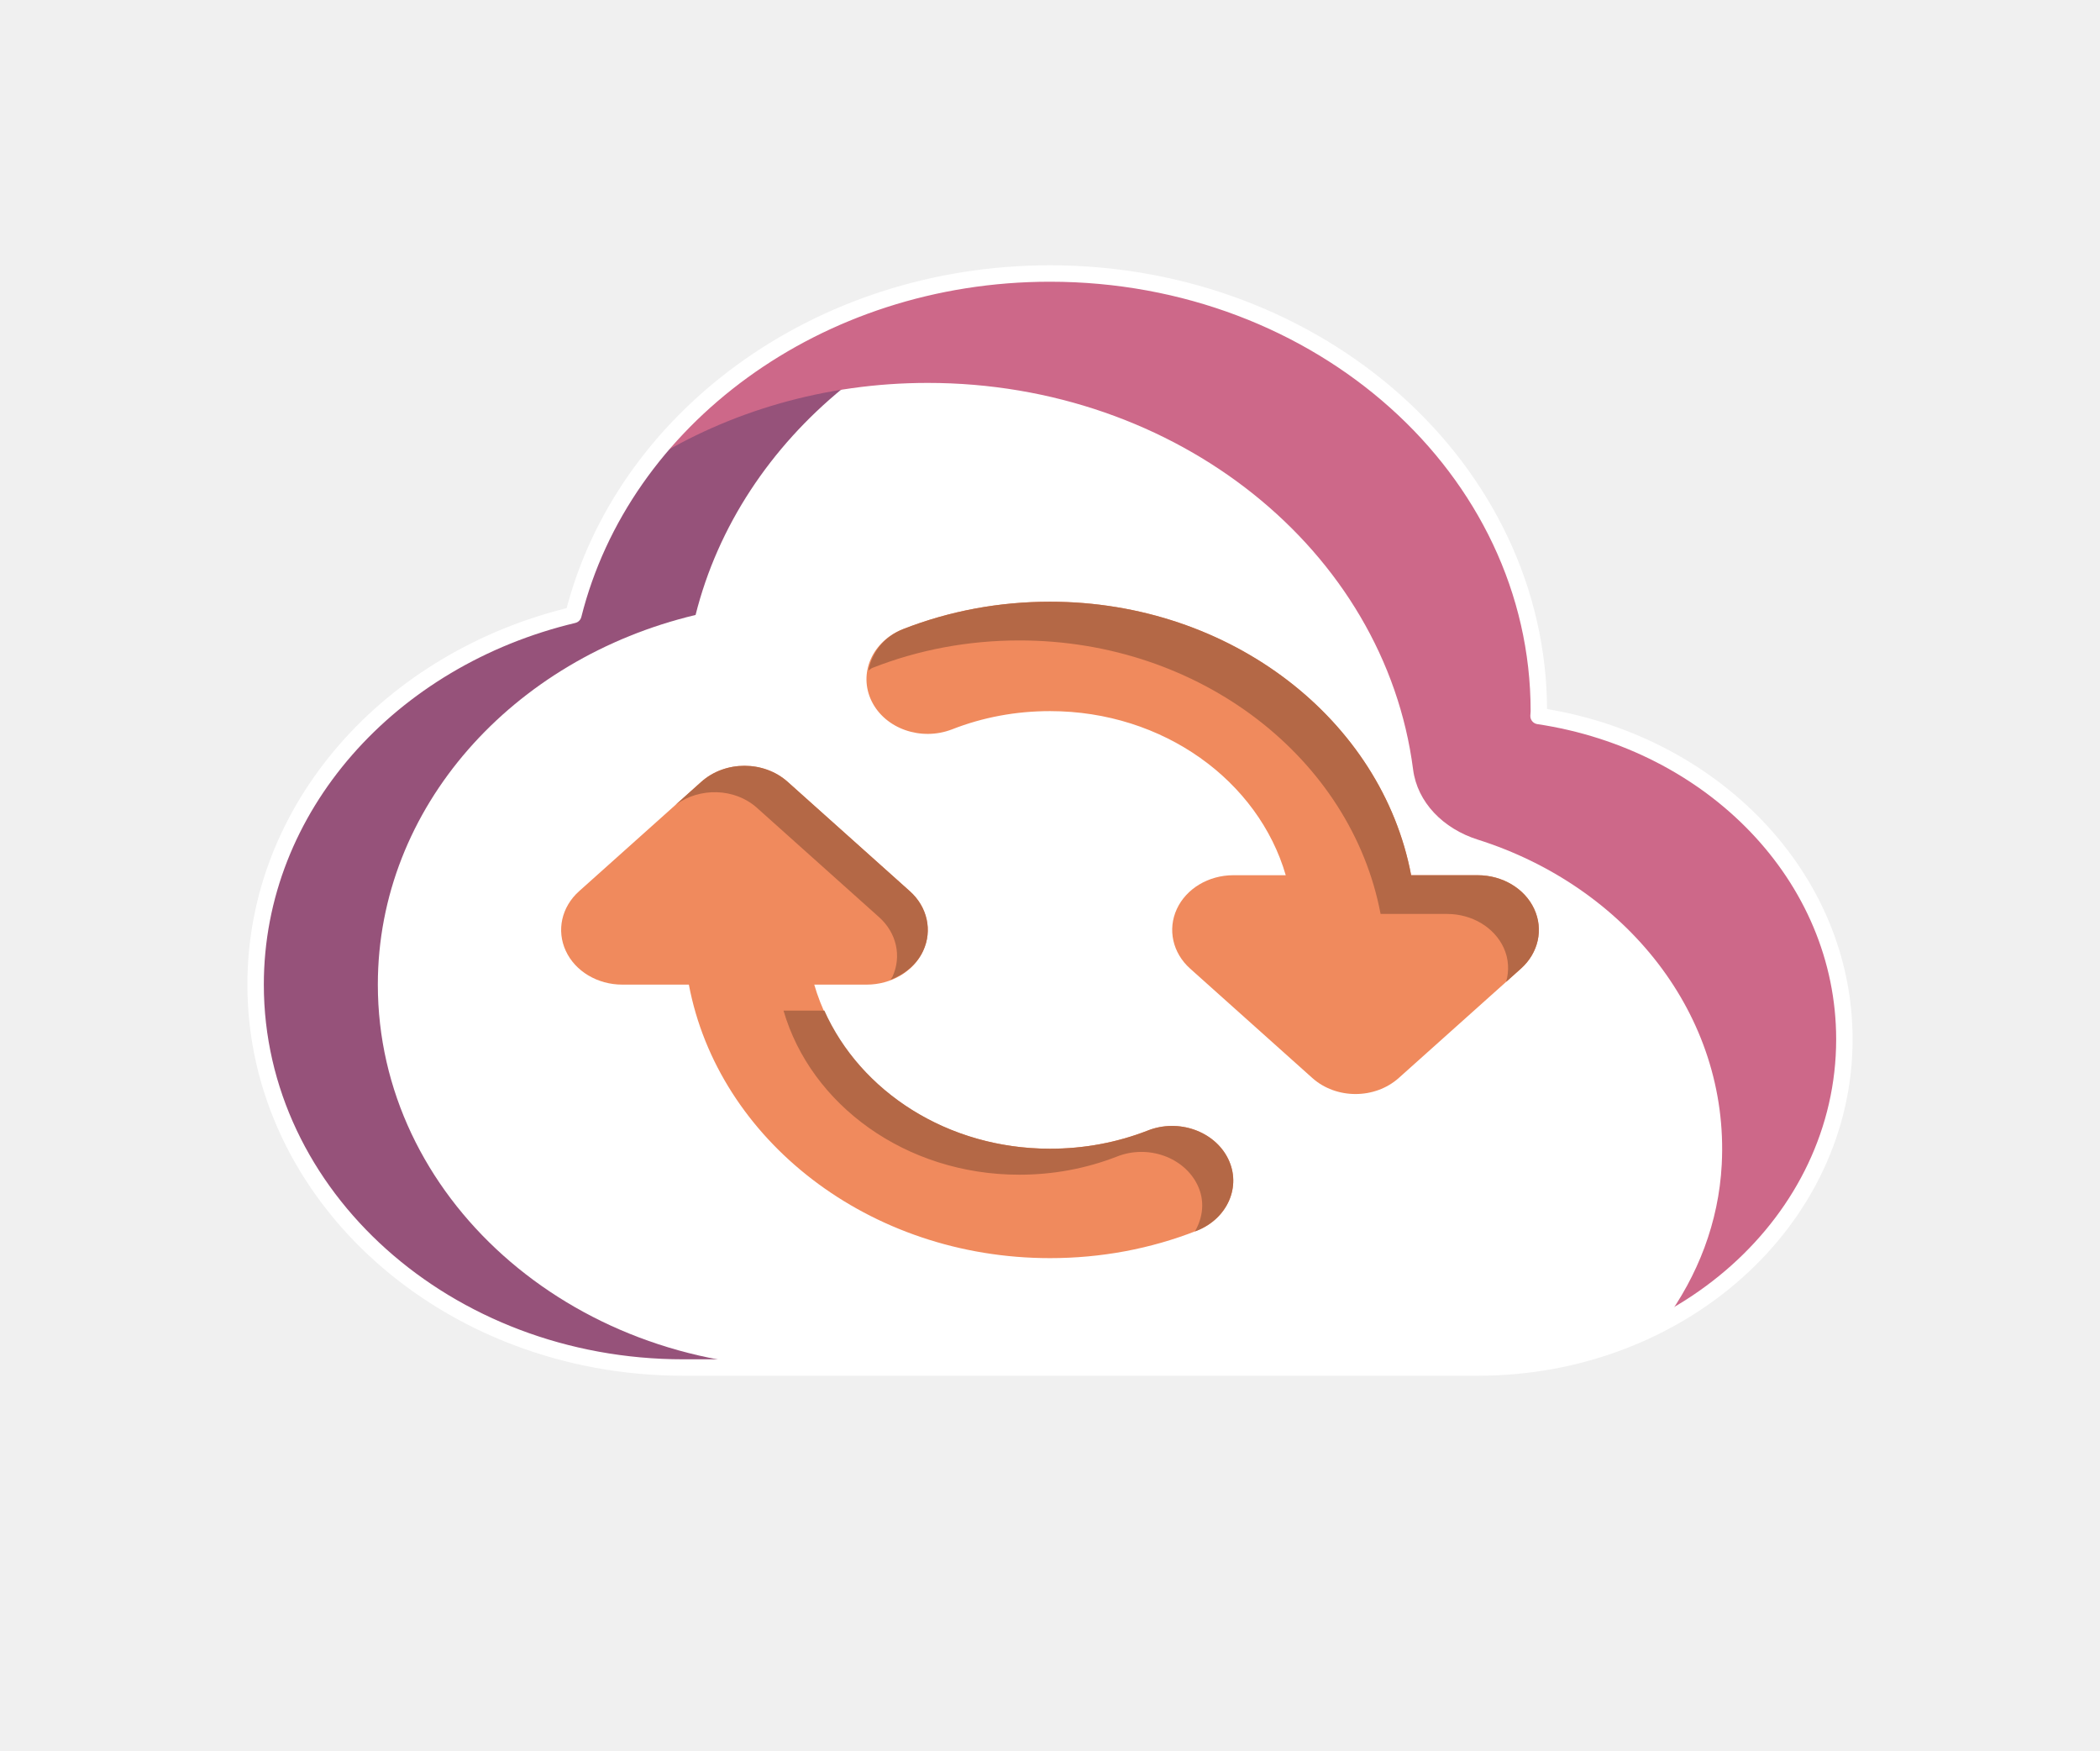
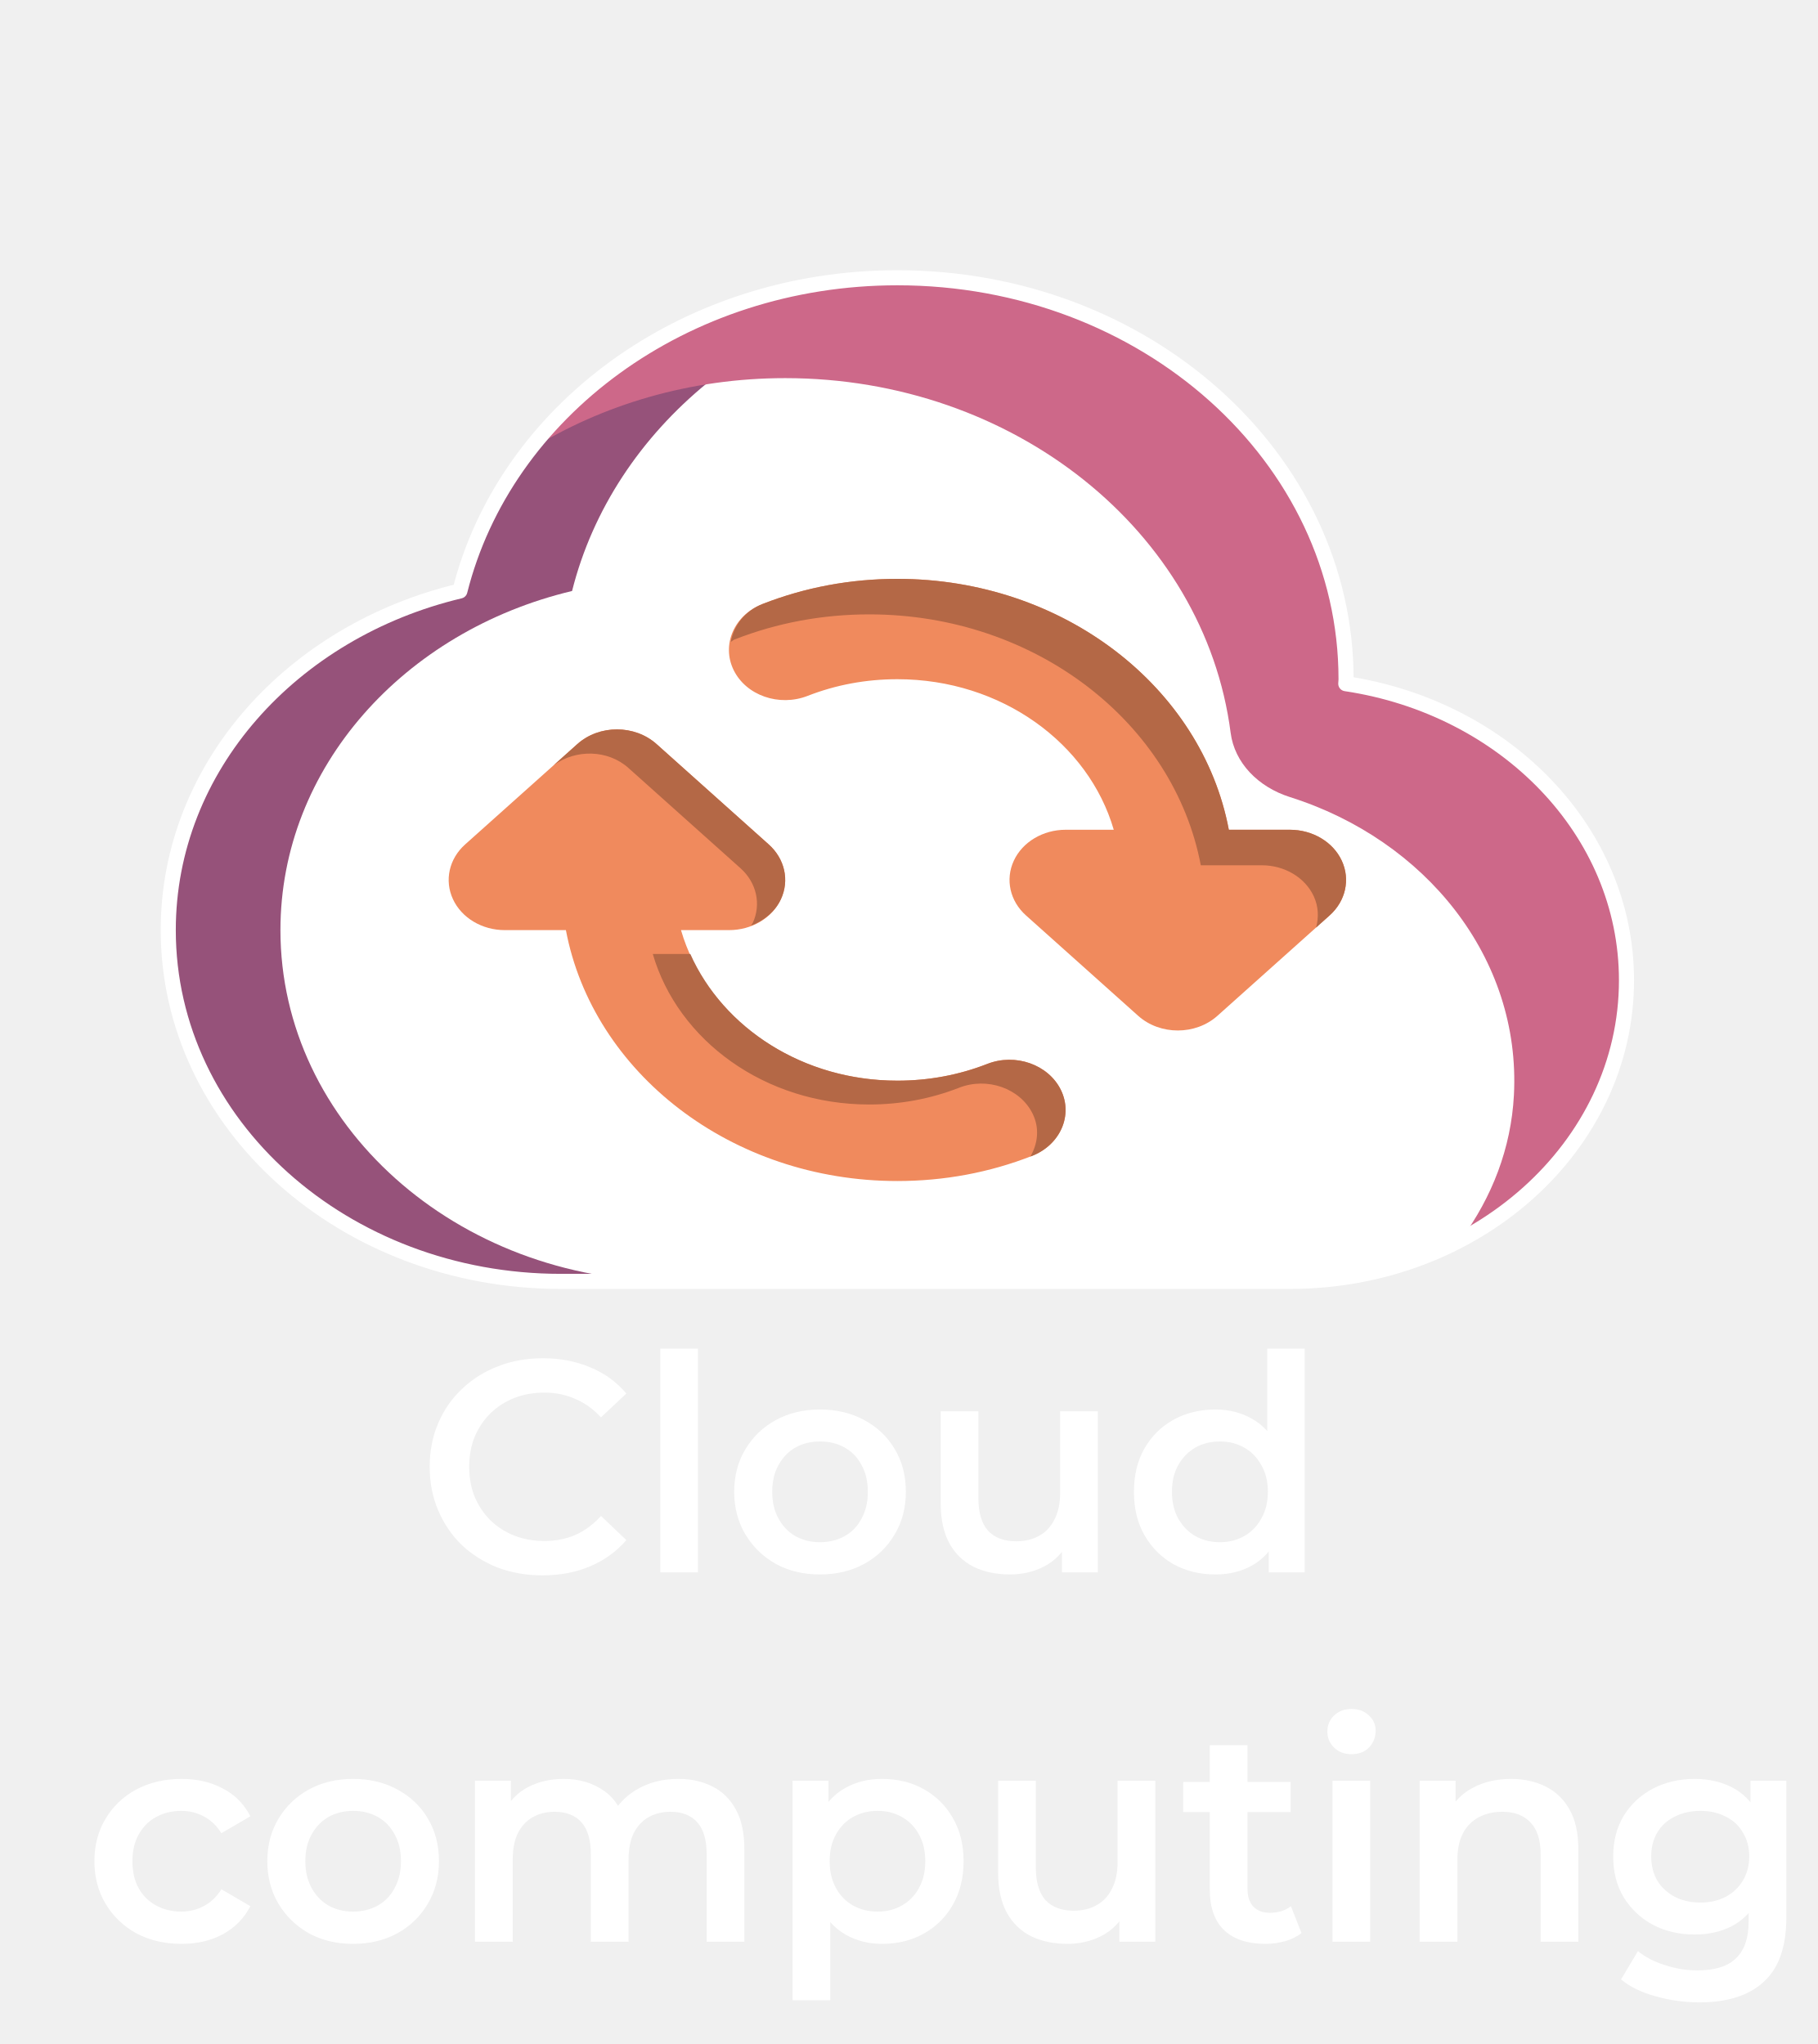
- <svg xmlns="http://www.w3.org/2000/svg" width="120" height="100" viewBox="0 0 238 213" fill="none">
+ <svg xmlns="http://www.w3.org/2000/svg" width="80" height="90" viewBox="0 0 241 264" fill="none">
  <path d="M178.463 87.124C178.47 86.924 178.5 86.731 178.5 86.531C178.5 57.124 151.859 33.281 119 33.281C90.633 33.281 66.952 51.06 60.987 74.83C38.734 80.128 22.312 98.226 22.312 119.812C22.312 145.546 45.622 166.406 74.375 166.406H171.062C195.71 166.406 215.688 148.528 215.688 126.469C215.688 106.673 199.578 90.285 178.463 87.124Z" fill="white" />
  <path d="M37.188 119.812C37.188 98.226 53.609 80.128 75.862 74.83C81.299 53.17 101.455 36.536 126.445 33.74C123.998 33.468 121.529 33.281 119 33.281C90.633 33.281 66.952 51.06 60.987 74.83C38.734 80.128 22.312 98.226 22.312 119.812C22.312 145.546 45.622 166.406 74.375 166.406H89.25C60.497 166.406 37.188 145.546 37.188 119.812Z" fill="#96527A" />
-   <path d="M178.463 87.124C178.47 86.924 178.5 86.731 178.5 86.531C178.5 57.124 151.859 33.281 119 33.281C98.815 33.281 81.039 42.314 70.292 56.072C79.894 50.102 91.541 46.594 104.125 46.594C134.418 46.594 159.743 66.922 163.194 93.633C163.707 97.621 166.838 100.829 171.063 102.167C189.024 107.845 201.713 123.487 200.761 141.698C200.389 148.754 197.845 155.244 193.777 160.802C206.882 153.839 215.688 141.093 215.688 126.469C215.688 106.673 199.578 90.285 178.463 87.124Z" fill="#CD6889" />
+   <path d="M178.463 87.124C178.47 86.924 178.5 86.731 178.5 86.531C178.5 57.124 151.859 33.281 119 33.281C98.815 33.281 81.039 42.314 70.292 56.072C79.894 50.102 91.541 46.594 104.125 46.594C134.418 46.594 159.743 66.922 163.194 93.633C163.707 97.621 166.838 100.829 171.063 102.167C189.024 107.845 201.713 123.487 200.76 141.698C200.389 148.754 197.845 155.244 193.777 160.802C206.882 153.839 215.688 141.093 215.688 126.469C215.688 106.673 199.578 90.285 178.463 87.124Z" fill="#CD6889" />
  <path d="M178.463 87.124C178.47 86.924 178.5 86.731 178.5 86.531C178.5 57.124 151.859 33.281 119 33.281C90.633 33.281 66.952 51.06 60.987 74.83C38.734 80.128 22.312 98.226 22.312 119.812C22.312 145.546 45.622 166.406 74.375 166.406H171.062C195.71 166.406 215.688 148.528 215.688 126.469C215.688 106.673 199.578 90.285 178.463 87.124Z" stroke="white" stroke-width="2" stroke-miterlimit="10" stroke-linecap="round" stroke-linejoin="round" />
  <path d="M76.554 95.138C79.462 92.535 84.163 92.535 87.071 95.138L101.946 108.45C104.073 110.354 104.713 113.216 103.56 115.706C102.414 118.195 99.692 119.812 96.687 119.812H90.306C93.631 131.268 105.174 139.781 119 139.781C123.135 139.781 127.137 139.036 130.893 137.571C134.648 136.08 139.037 137.645 140.68 141.006C142.331 144.374 140.606 148.301 136.843 149.766C131.205 151.975 125.195 153.094 119 153.094C96.933 153.094 78.607 138.67 75.044 119.812H66.937C63.933 119.812 61.211 118.195 60.065 115.706C58.912 113.216 59.552 110.354 61.679 108.45L76.554 95.138Z" fill="#F08A5D" />
  <path d="M134.44 110.607C135.586 108.124 138.308 106.5 141.312 106.5H147.694C144.369 95.051 132.826 86.531 119 86.531C114.85 86.531 110.841 87.277 107.085 88.748C103.307 90.212 98.934 88.681 97.29 85.32C95.639 81.952 97.357 78.025 101.12 76.553C106.765 74.344 112.79 73.219 119 73.219C141.067 73.219 159.393 87.643 162.956 106.5H171.062C174.067 106.5 176.789 108.124 177.935 110.607C179.088 113.096 178.448 115.959 176.321 117.862L161.446 131.175C159.995 132.473 158.091 133.125 156.187 133.125C154.283 133.125 152.379 132.473 150.929 131.175L136.054 117.862C133.927 115.959 133.287 113.096 134.44 110.607Z" fill="#F08A5D" />
  <path d="M83.33 98.299L98.205 111.612C100.332 113.516 100.971 116.378 99.819 118.867C99.759 118.994 99.648 119.094 99.581 119.22C101.328 118.548 102.801 117.35 103.56 115.706C104.713 113.216 104.073 110.354 101.946 108.45L87.071 95.138C84.163 92.535 79.462 92.535 76.554 95.138L73.438 97.927C76.353 95.797 80.608 95.863 83.33 98.299Z" fill="#B46846" />
-   <path d="M140.68 141.006C139.029 137.645 134.641 136.087 130.893 137.571C127.137 139.036 123.135 139.781 119 139.781C106.49 139.781 95.921 132.779 91.541 122.974H86.565C89.89 134.43 101.433 142.943 115.259 142.943C119.394 142.943 123.396 142.197 127.152 140.733C130.907 139.242 135.296 140.806 136.939 144.168C137.876 146.078 137.631 148.122 136.642 149.839C136.709 149.812 136.776 149.799 136.843 149.772C140.606 148.295 142.331 144.367 140.68 141.006Z" fill="#B46846" />
+   <path d="M140.68 141.006C139.029 137.644 134.641 136.087 130.893 137.571C127.137 139.036 123.135 139.781 119 139.781C106.49 139.781 95.921 132.779 91.541 122.974H86.565C89.89 134.43 101.433 142.943 115.259 142.943C119.394 142.943 123.396 142.197 127.152 140.733C130.907 139.242 135.296 140.806 136.939 144.168C137.876 146.078 137.631 148.121 136.642 149.839C136.709 149.812 136.776 149.799 136.843 149.772C140.606 148.294 142.331 144.367 140.68 141.006Z" fill="#B46846" />
  <path d="M177.935 110.607C176.789 108.124 174.067 106.5 171.063 106.5H162.956C159.401 87.643 141.075 73.219 119 73.219C112.79 73.219 106.765 74.344 101.12 76.553C98.733 77.492 97.305 79.442 96.903 81.579C97.089 81.493 97.208 81.339 97.401 81.266C103.054 79.05 109.071 77.931 115.281 77.931C137.348 77.931 155.674 92.356 159.237 111.213H167.344C170.349 111.213 173.071 112.837 174.216 115.32C174.841 116.671 174.9 118.115 174.521 119.473L176.328 117.856C178.448 115.959 179.088 113.096 177.935 110.607Z" fill="#B46846" />
+   <path d="M71.939 205.4C69.805 205.4 67.819 205.053 65.979 204.36C64.165 203.64 62.579 202.64 61.219 201.36C59.885 200.053 58.845 198.52 58.099 196.76C57.352 195 56.979 193.08 56.979 191C56.979 188.92 57.352 187 58.099 185.24C58.845 183.48 59.899 181.96 61.259 180.68C62.619 179.373 64.205 178.373 66.019 177.68C67.832 176.96 69.819 176.6 71.979 176.6C74.272 176.6 76.365 177 78.259 177.8C80.152 178.573 81.752 179.733 83.059 181.28L79.699 184.44C78.685 183.347 77.552 182.533 76.299 182C75.045 181.44 73.685 181.16 72.219 181.16C70.752 181.16 69.405 181.4 68.179 181.88C66.979 182.36 65.925 183.04 65.019 183.92C64.139 184.8 63.445 185.84 62.939 187.04C62.459 188.24 62.219 189.56 62.219 191C62.219 192.44 62.459 193.76 62.939 194.96C63.445 196.16 64.139 197.2 65.019 198.08C65.925 198.96 66.979 199.64 68.179 200.12C69.405 200.6 70.752 200.84 72.219 200.84C73.685 200.84 75.045 200.573 76.299 200.04C77.552 199.48 78.685 198.64 79.699 197.52L83.059 200.72C81.752 202.24 80.152 203.4 78.259 204.2C76.365 205 74.259 205.4 71.939 205.4ZM87.561 205V175.32H92.561V205H87.561ZM108.724 205.28C106.537 205.28 104.59 204.813 102.884 203.88C101.177 202.92 99.83 201.613 98.844 199.96C97.857 198.307 97.364 196.427 97.364 194.32C97.364 192.187 97.857 190.307 98.844 188.68C99.83 187.027 101.177 185.733 102.884 184.8C104.59 183.867 106.537 183.4 108.724 183.4C110.937 183.4 112.897 183.867 114.604 184.8C116.337 185.733 117.684 187.013 118.644 188.64C119.63 190.267 120.124 192.16 120.124 194.32C120.124 196.427 119.63 198.307 118.644 199.96C117.684 201.613 116.337 202.92 114.604 203.88C112.897 204.813 110.937 205.28 108.724 205.28ZM108.724 201C109.95 201 111.044 200.733 112.004 200.2C112.964 199.667 113.71 198.893 114.244 197.88C114.804 196.867 115.084 195.68 115.084 194.32C115.084 192.933 114.804 191.747 114.244 190.76C113.71 189.747 112.964 188.973 112.004 188.44C111.044 187.907 109.964 187.64 108.764 187.64C107.537 187.64 106.444 187.907 105.484 188.44C104.55 188.973 103.804 189.747 103.244 190.76C102.684 191.747 102.404 192.933 102.404 194.32C102.404 195.68 102.684 196.867 103.244 197.88C103.804 198.893 104.55 199.667 105.484 200.2C106.444 200.733 107.524 201 108.724 201ZM133.945 205.28C132.132 205.28 130.532 204.947 129.145 204.28C127.758 203.587 126.678 202.547 125.905 201.16C125.132 199.747 124.745 197.973 124.745 195.84V183.64H129.745V195.16C129.745 197.08 130.172 198.52 131.025 199.48C131.905 200.413 133.145 200.88 134.745 200.88C135.918 200.88 136.932 200.64 137.785 200.16C138.665 199.68 139.345 198.96 139.825 198C140.332 197.04 140.585 195.853 140.585 194.44V183.64H145.585V205H140.825V199.24L141.665 201C140.945 202.387 139.892 203.453 138.505 204.2C137.118 204.92 135.598 205.28 133.945 205.28ZM161.172 205.28C159.118 205.28 157.265 204.827 155.612 203.92C153.985 202.987 152.705 201.707 151.772 200.08C150.838 198.453 150.372 196.533 150.372 194.32C150.372 192.107 150.838 190.187 151.772 188.56C152.705 186.933 153.985 185.667 155.612 184.76C157.265 183.853 159.118 183.4 161.172 183.4C162.958 183.4 164.558 183.8 165.972 184.6C167.385 185.373 168.505 186.56 169.332 188.16C170.158 189.76 170.572 191.813 170.572 194.32C170.572 196.8 170.172 198.853 169.372 200.48C168.572 202.08 167.465 203.28 166.052 204.08C164.638 204.88 163.012 205.28 161.172 205.28ZM161.772 201C162.972 201 164.038 200.733 164.972 200.2C165.932 199.667 166.692 198.893 167.252 197.88C167.838 196.867 168.132 195.68 168.132 194.32C168.132 192.933 167.838 191.747 167.252 190.76C166.692 189.747 165.932 188.973 164.972 188.44C164.038 187.907 162.972 187.64 161.772 187.64C160.572 187.64 159.492 187.907 158.532 188.44C157.598 188.973 156.838 189.747 156.252 190.76C155.692 191.747 155.412 192.933 155.412 194.32C155.412 195.68 155.692 196.867 156.252 197.88C156.838 198.893 157.598 199.667 158.532 200.2C159.492 200.733 160.572 201 161.772 201ZM168.252 205V199.96L168.452 194.28L168.052 188.6V175.32H173.012V205H168.252ZM24.08 254.28C21.84 254.28 19.84 253.813 18.08 252.88C16.347 251.92 14.987 250.613 14 248.96C13.013 247.307 12.52 245.427 12.52 243.32C12.52 241.187 13.013 239.307 14 237.68C14.987 236.027 16.347 234.733 18.08 233.8C19.84 232.867 21.84 232.4 24.08 232.4C26.16 232.4 27.987 232.827 29.56 233.68C31.16 234.507 32.373 235.733 33.2 237.36L29.36 239.6C28.72 238.587 27.933 237.84 27 237.36C26.093 236.88 25.107 236.64 24.04 236.64C22.813 236.64 21.707 236.907 20.72 237.44C19.733 237.973 18.96 238.747 18.4 239.76C17.84 240.747 17.56 241.933 17.56 243.32C17.56 244.707 17.84 245.907 18.4 246.92C18.96 247.907 19.733 248.667 20.72 249.2C21.707 249.733 22.813 250 24.04 250C25.107 250 26.093 249.76 27 249.28C27.933 248.8 28.72 248.053 29.36 247.04L33.2 249.28C32.373 250.88 31.16 252.12 29.56 253C27.987 253.853 26.16 254.28 24.08 254.28ZM46.81 254.28C44.623 254.28 42.676 253.813 40.97 252.88C39.263 251.92 37.916 250.613 36.93 248.96C35.943 247.307 35.45 245.427 35.45 243.32C35.45 241.187 35.943 239.307 36.93 237.68C37.916 236.027 39.263 234.733 40.97 233.8C42.676 232.867 44.623 232.4 46.81 232.4C49.023 232.4 50.983 232.867 52.69 233.8C54.423 234.733 55.77 236.013 56.73 237.64C57.716 239.267 58.21 241.16 58.21 243.32C58.21 245.427 57.716 247.307 56.73 248.96C55.77 250.613 54.423 251.92 52.69 252.88C50.983 253.813 49.023 254.28 46.81 254.28ZM46.81 250C48.036 250 49.13 249.733 50.09 249.2C51.05 248.667 51.796 247.893 52.33 246.88C52.89 245.867 53.17 244.68 53.17 243.32C53.17 241.933 52.89 240.747 52.33 239.76C51.796 238.747 51.05 237.973 50.09 237.44C49.13 236.907 48.05 236.64 46.85 236.64C45.623 236.64 44.53 236.907 43.57 237.44C42.636 237.973 41.89 238.747 41.33 239.76C40.77 240.747 40.49 241.933 40.49 243.32C40.49 244.68 40.77 245.867 41.33 246.88C41.89 247.893 42.636 248.667 43.57 249.2C44.53 249.733 45.61 250 46.81 250ZM89.951 232.4C91.658 232.4 93.164 232.733 94.471 233.4C95.804 234.067 96.844 235.093 97.591 236.48C98.338 237.84 98.711 239.6 98.711 241.76V254H93.711V242.4C93.711 240.507 93.298 239.093 92.471 238.16C91.644 237.227 90.458 236.76 88.911 236.76C87.818 236.76 86.844 237 85.991 237.48C85.164 237.96 84.511 238.667 84.031 239.6C83.578 240.533 83.351 241.72 83.351 243.16V254H78.351V242.4C78.351 240.507 77.938 239.093 77.111 238.16C76.284 237.227 75.098 236.76 73.551 236.76C72.458 236.76 71.484 237 70.631 237.48C69.804 237.96 69.151 238.667 68.671 239.6C68.218 240.533 67.991 241.72 67.991 243.16V254H62.991V232.64H67.751V238.32L66.911 236.64C67.631 235.253 68.671 234.2 70.031 233.48C71.418 232.76 72.991 232.4 74.751 232.4C76.751 232.4 78.484 232.893 79.951 233.88C81.444 234.867 82.431 236.36 82.911 238.36L80.951 237.68C81.644 236.08 82.791 234.8 84.391 233.84C85.991 232.88 87.844 232.4 89.951 232.4ZM116.94 254.28C115.207 254.28 113.62 253.88 112.18 253.08C110.767 252.28 109.634 251.08 108.78 249.48C107.954 247.853 107.54 245.8 107.54 243.32C107.54 240.813 107.94 238.76 108.74 237.16C109.567 235.56 110.687 234.373 112.1 233.6C113.514 232.8 115.127 232.4 116.94 232.4C119.047 232.4 120.9 232.853 122.5 233.76C124.127 234.667 125.407 235.933 126.34 237.56C127.3 239.187 127.78 241.107 127.78 243.32C127.78 245.533 127.3 247.467 126.34 249.12C125.407 250.747 124.127 252.013 122.5 252.92C120.9 253.827 119.047 254.28 116.94 254.28ZM105.1 261.76V232.64H109.86V237.68L109.7 243.36L110.1 249.04V261.76H105.1ZM116.38 250C117.58 250 118.647 249.733 119.58 249.2C120.54 248.667 121.3 247.893 121.86 246.88C122.42 245.867 122.7 244.68 122.7 243.32C122.7 241.933 122.42 240.747 121.86 239.76C121.3 238.747 120.54 237.973 119.58 237.44C118.647 236.907 117.58 236.64 116.38 236.64C115.18 236.64 114.1 236.907 113.14 237.44C112.18 237.973 111.42 238.747 110.86 239.76C110.3 240.747 110.02 241.933 110.02 243.32C110.02 244.68 110.3 245.867 110.86 246.88C111.42 247.893 112.18 248.667 113.14 249.2C114.1 249.733 115.18 250 116.38 250ZM141.562 254.28C139.749 254.28 138.149 253.947 136.762 253.28C135.376 252.587 134.296 251.547 133.522 250.16C132.749 248.747 132.362 246.973 132.362 244.84V232.64H137.362V244.16C137.362 246.08 137.789 247.52 138.642 248.48C139.522 249.413 140.762 249.88 142.362 249.88C143.536 249.88 144.549 249.64 145.402 249.16C146.282 248.68 146.962 247.96 147.442 247C147.949 246.04 148.202 244.853 148.202 243.44V232.64H153.202V254H148.442V248.24L149.282 250C148.562 251.387 147.509 252.453 146.122 253.2C144.736 253.92 143.216 254.28 141.562 254.28ZM167.789 254.28C165.442 254.28 163.629 253.68 162.349 252.48C161.069 251.253 160.429 249.453 160.429 247.08V227.92H165.429V246.96C165.429 247.973 165.682 248.76 166.189 249.32C166.722 249.88 167.455 250.16 168.389 250.16C169.509 250.16 170.442 249.867 171.189 249.28L172.589 252.84C172.002 253.32 171.282 253.68 170.429 253.92C169.575 254.16 168.695 254.28 167.789 254.28ZM156.909 236.8V232.8H171.149V236.8H156.909ZM176.702 254V232.64H181.702V254H176.702ZM179.222 229.12C178.289 229.12 177.515 228.827 176.902 228.24C176.315 227.653 176.022 226.947 176.022 226.12C176.022 225.267 176.315 224.56 176.902 224C177.515 223.413 178.289 223.12 179.222 223.12C180.155 223.12 180.915 223.4 181.502 223.96C182.115 224.493 182.422 225.173 182.422 226C182.422 226.88 182.129 227.627 181.542 228.24C180.955 228.827 180.182 229.12 179.222 229.12ZM200.384 232.4C202.091 232.4 203.611 232.733 204.944 233.4C206.304 234.067 207.371 235.093 208.144 236.48C208.918 237.84 209.304 239.6 209.304 241.76V254H204.304V242.4C204.304 240.507 203.851 239.093 202.944 238.16C202.064 237.227 200.824 236.76 199.224 236.76C198.051 236.76 197.011 237 196.104 237.48C195.198 237.96 194.491 238.68 193.984 239.64C193.504 240.573 193.264 241.76 193.264 243.2V254H188.264V232.64H193.024V238.4L192.184 236.64C192.931 235.28 194.011 234.24 195.424 233.52C196.864 232.773 198.518 232.4 200.384 232.4ZM225.366 262.04C223.393 262.04 221.46 261.773 219.566 261.24C217.7 260.733 216.166 259.987 214.966 259L217.206 255.24C218.14 256.013 219.313 256.627 220.726 257.08C222.166 257.56 223.62 257.8 225.086 257.8C227.433 257.8 229.153 257.253 230.246 256.16C231.34 255.093 231.886 253.48 231.886 251.32V247.52L232.286 242.68L232.126 237.84V232.64H236.886V250.76C236.886 254.627 235.9 257.467 233.926 259.28C231.953 261.12 229.1 262.04 225.366 262.04ZM224.726 253.04C222.7 253.04 220.86 252.613 219.206 251.76C217.58 250.88 216.286 249.667 215.326 248.12C214.393 246.573 213.926 244.76 213.926 242.68C213.926 240.627 214.393 238.827 215.326 237.28C216.286 235.733 217.58 234.533 219.206 233.68C220.86 232.827 222.7 232.4 224.726 232.4C226.54 232.4 228.166 232.76 229.606 233.48C231.046 234.2 232.193 235.32 233.046 236.84C233.926 238.36 234.366 240.307 234.366 242.68C234.366 245.053 233.926 247.013 233.046 248.56C232.193 250.08 231.046 251.213 229.606 251.96C228.166 252.68 226.54 253.04 224.726 253.04ZM225.486 248.8C226.74 248.8 227.86 248.547 228.846 248.04C229.833 247.507 230.593 246.787 231.126 245.88C231.686 244.947 231.966 243.88 231.966 242.68C231.966 241.48 231.686 240.427 231.126 239.52C230.593 238.587 229.833 237.88 228.846 237.4C227.86 236.893 226.74 236.64 225.486 236.64C224.233 236.64 223.1 236.893 222.086 237.4C221.1 237.88 220.326 238.587 219.766 239.52C219.233 240.427 218.966 241.48 218.966 242.68C218.966 243.88 219.233 244.947 219.766 245.88C220.326 246.787 221.1 247.507 222.086 248.04C223.1 248.547 224.233 248.8 225.486 248.8Z" fill="white" />
</svg>
